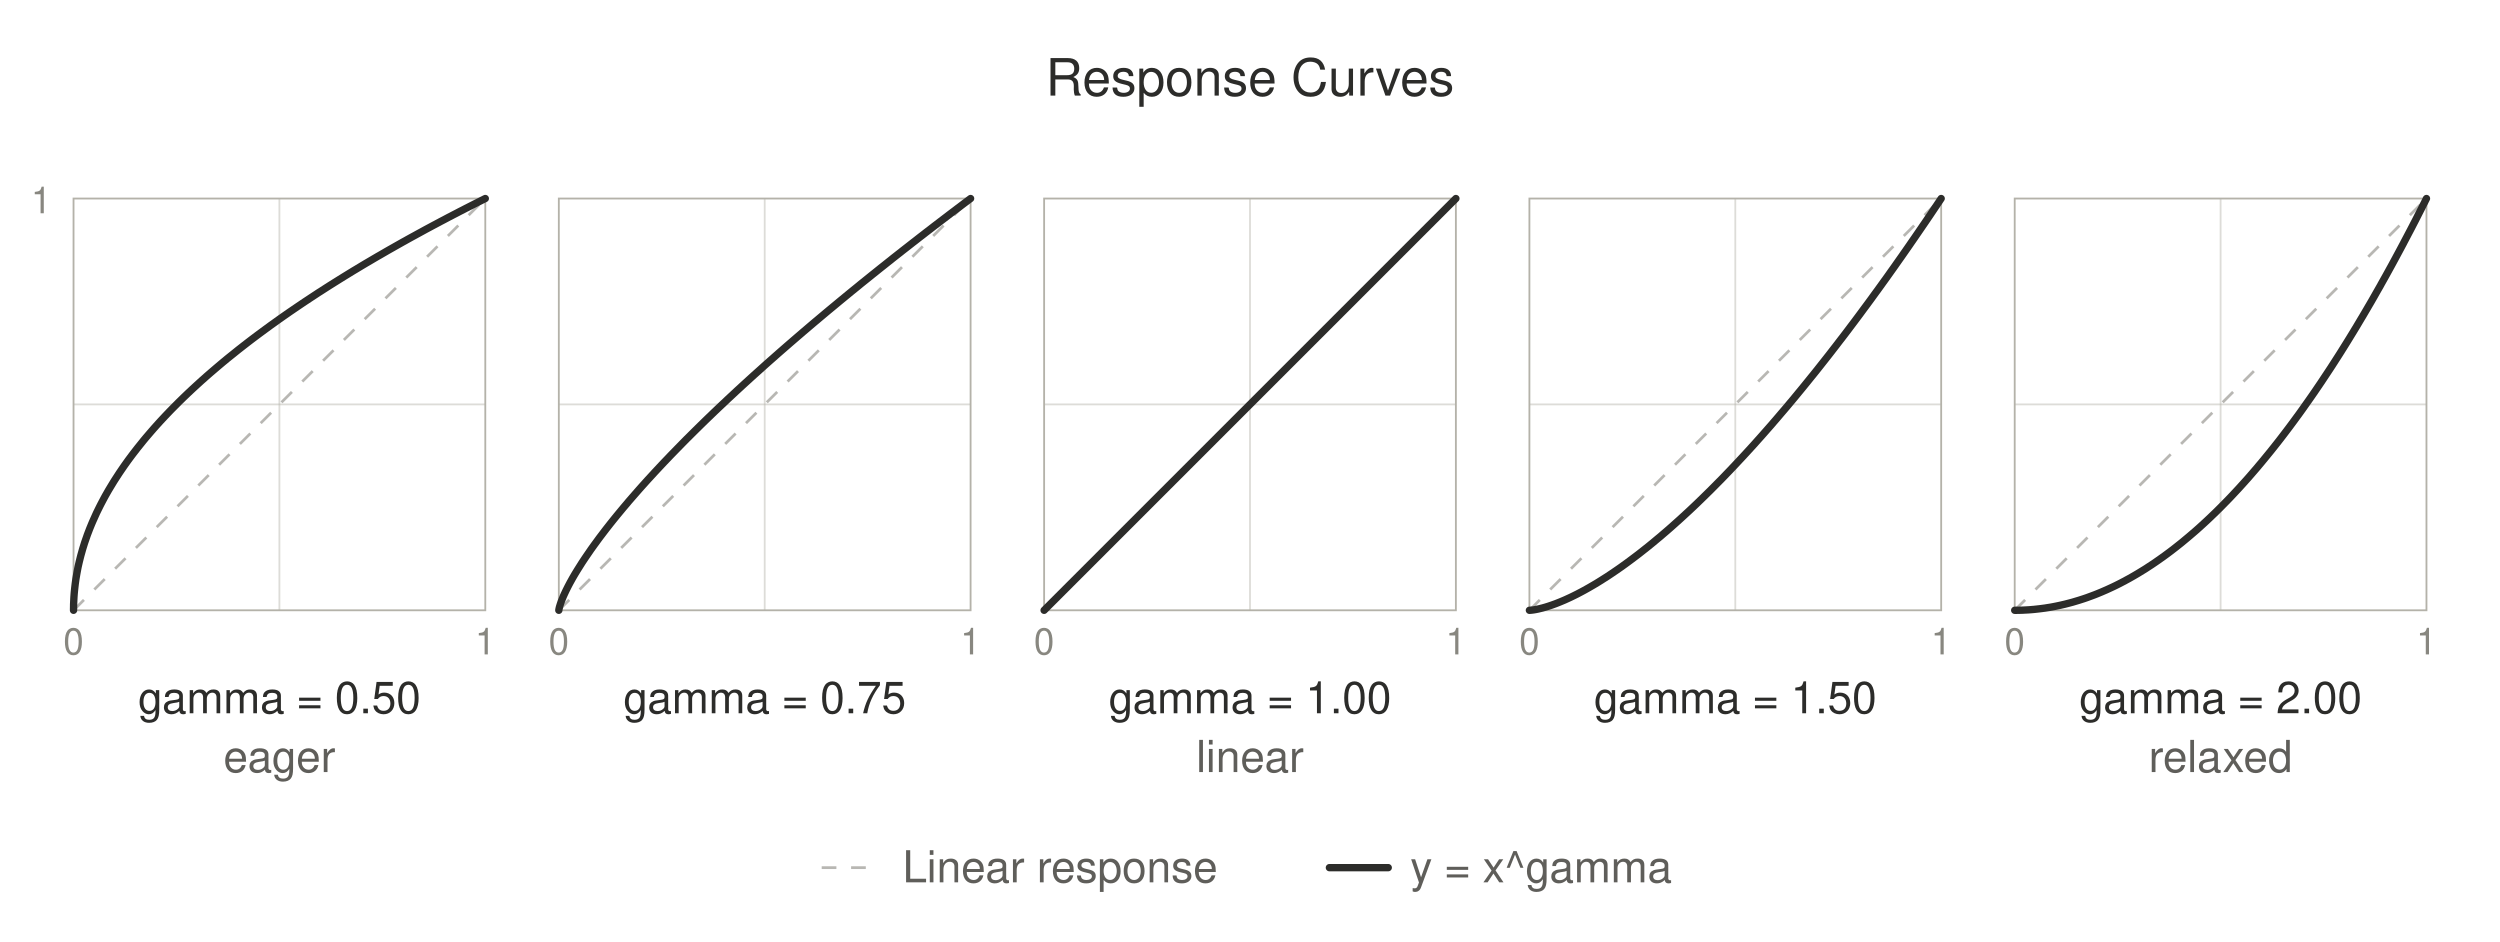
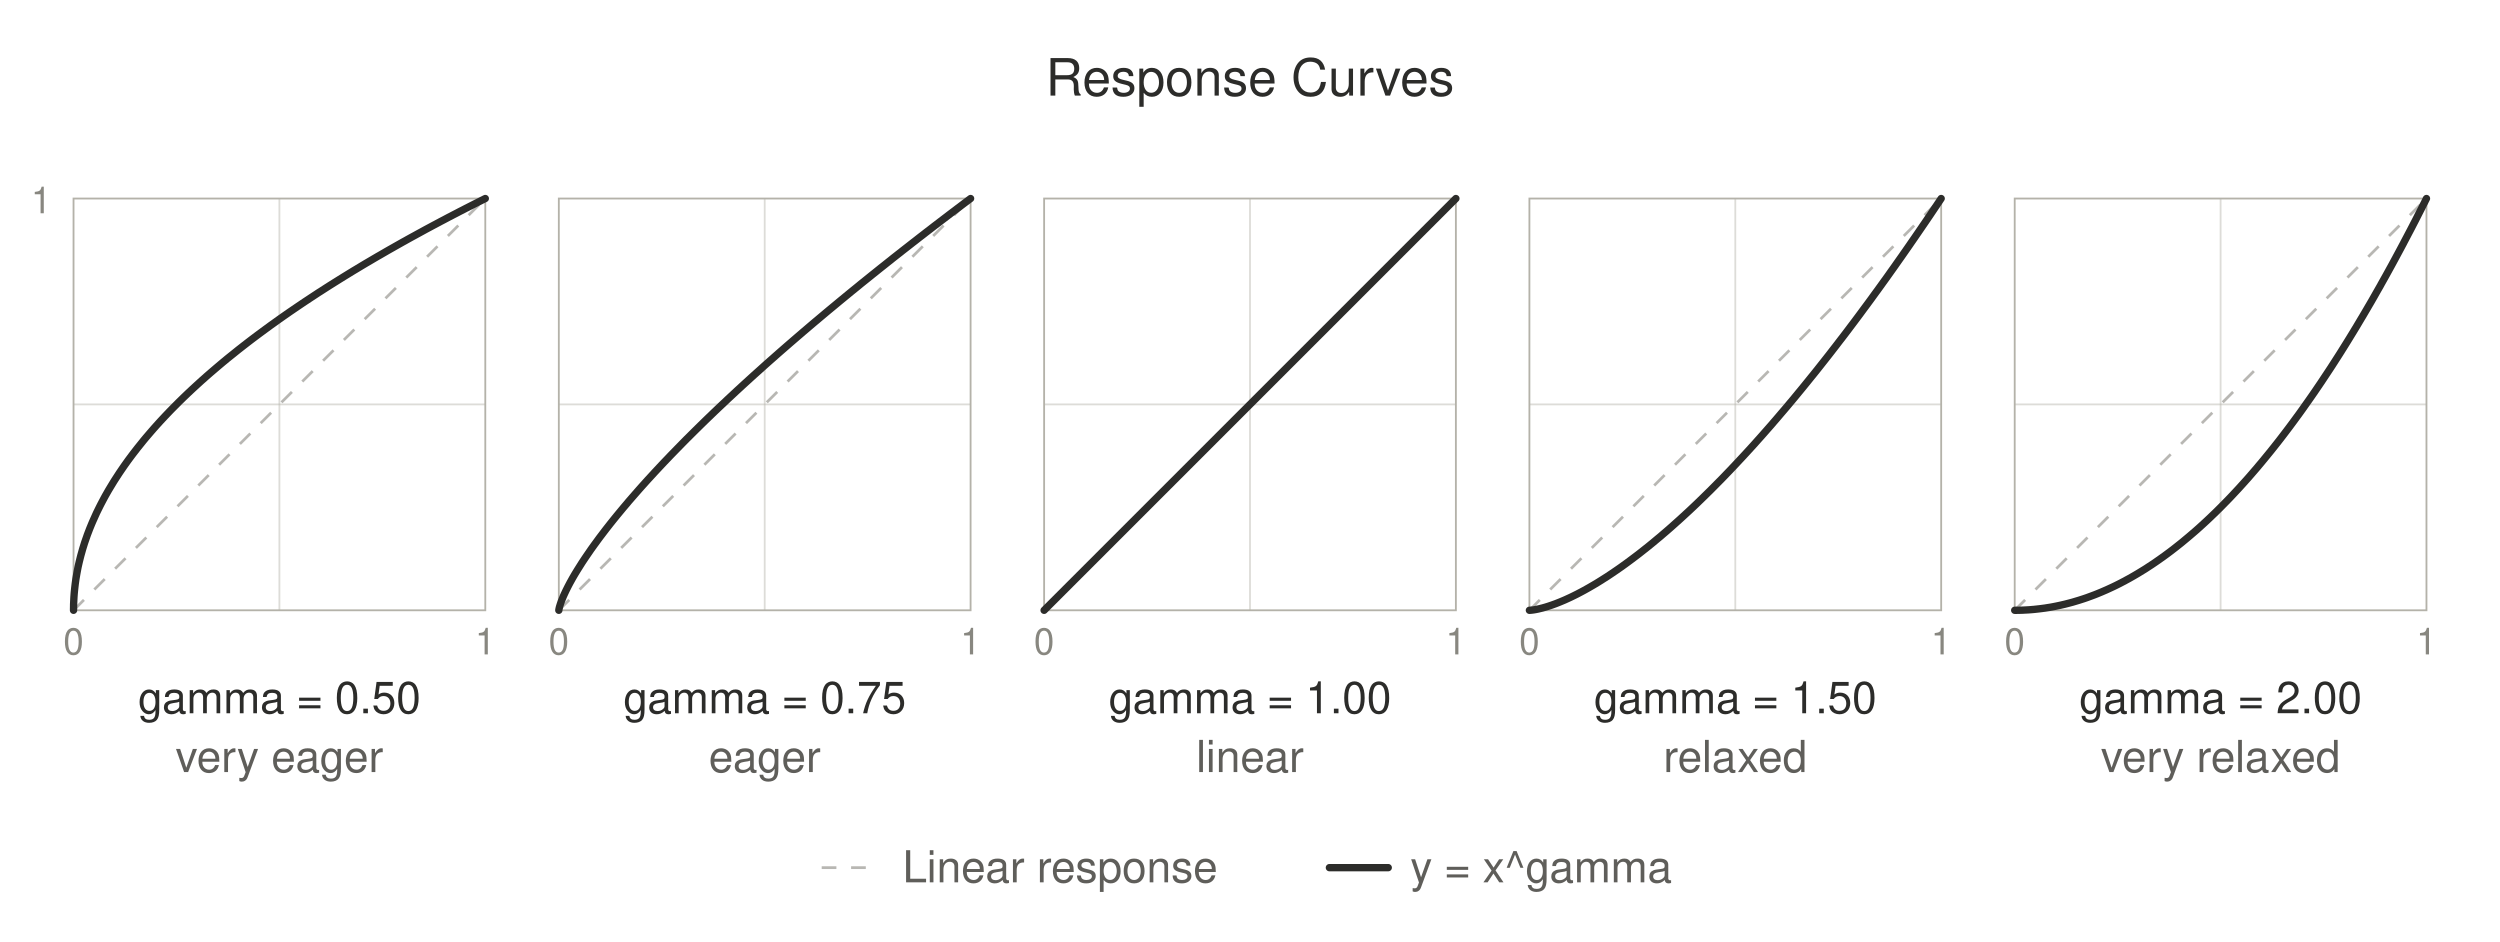
<svg xmlns="http://www.w3.org/2000/svg" width="680" height="256" viewBox="0 0 680 256" role="img" aria-label="Gamma response curves for five exponents">
  <style>
  text  { font-family: -apple-system, BlinkMacSystemFont, "Segoe UI", Helvetica, Arial, sans-serif; }
  .title { font-size: 14px; font-weight: 500; fill: #2C2C2A; }
  .caption { font-size: 12px; font-weight: 500; fill: #2C2C2A; }
  .label { font-size: 12px; font-weight: 400; fill: #5F5E5A; }
  .tick  { font-size: 10px; font-weight: 400; fill: #888780; }
  .axis  { fill: none; stroke: #B4B2A9; stroke-width: 0.5; }
  .grid  { stroke: #B4B2A9; stroke-width: 0.5; opacity: 0.45; }
  .hair  { fill: none; stroke: #888780; stroke-width: 0.75; stroke-dasharray: 4 4; opacity: 0.6; }
  .curve { fill: none; stroke: #2C2C2A; stroke-width: 2; stroke-linecap: round; stroke-linejoin: round; }
  .key-c { fill: none; stroke: #2C2C2A; stroke-width: 2; stroke-linecap: round; }
</style>
  <text class="title" x="340" y="26" text-anchor="middle">Response Curves</text>
  <g transform="translate(0,24)">
    <rect class="axis" x="20" y="30" width="112" height="112" />
    <line class="grid" x1="76" y1="30" x2="76" y2="142" />
    <line class="grid" x1="20" y1="86" x2="132" y2="86" />
    <line class="hair" x1="20" y1="142" x2="132" y2="30" />
    <path class="curve" d="M20.00,142.00L20.00,141.68L20.01,141.10L20.02,140.35L20.06,139.47L20.11,138.46L20.19,137.34L20.31,136.13L20.46,134.83L20.65,133.45L20.90,131.98L21.19,130.44L21.24,130.19L21.55,128.83L21.97,127.15L22.46,125.41L22.49,125.30L23.02,123.60L23.67,121.73L23.73,121.55L24.40,119.80L24.98,118.39L25.23,117.81L26.15,115.76L26.22,115.60L26.59,114.84L27.17,113.67L27.47,113.08L28.30,111.51L28.71,110.76L29.54,109.31L29.96,108.61L30.90,107.06L31.20,106.58L32.39,104.75L32.44,104.67L32.91,103.98L33.69,102.84L34.00,102.40L34.93,101.10L35.75,100.00L36.18,99.43L37.42,97.83L37.64,97.56L38.67,96.28L38.97,95.90L39.67,95.06L39.91,94.78L41.16,93.32L41.85,92.53L42.40,91.91L43.64,90.54L44.19,89.95L44.79,89.31L44.89,89.20L46.13,87.90L46.69,87.32L47.38,86.63L48.62,85.38L49.36,84.66L49.87,84.16L50.35,83.70L51.11,82.97L52.20,81.95L52.36,81.80L53.60,80.66L54.84,79.53L55.22,79.20L55.68,78.79L56.09,78.42L57.33,77.34L58.42,76.41L58.58,76.27L59.82,75.22L60.76,74.43L61.07,74.18L61.80,73.57L62.31,73.16L63.56,72.16L64.80,71.16L65.39,70.70L65.62,70.52L66.04,70.19L67.29,69.22L68.53,68.27L69.17,67.79L69.78,67.33L70.25,66.98L71.02,66.41L72.27,65.49L73.15,64.85L73.51,64.58L74.66,63.76L74.76,63.69L76.00,62.80L77.24,61.93L77.34,61.86L78.49,61.06L78.85,60.81L79.73,60.21L80.98,59.36L81.75,58.84L82.22,58.52L82.83,58.11L83.47,57.69L84.71,56.87L85.96,56.05L86.38,55.77L86.61,55.62L87.20,55.25L88.44,54.45L89.69,53.65L90.20,53.33L90.93,52.87L91.24,52.68L92.18,52.09L93.42,51.32L93.58,51.22L94.67,50.55L95.91,49.79L96.32,49.54L96.78,49.27L97.16,49.04L98.40,48.29L99.64,47.55L99.80,47.46L100.89,46.82L101.65,46.37L102.13,46.09L102.64,45.79L103.38,45.37L104.62,44.65L105.31,44.25L105.87,43.93L107.11,43.23L107.21,43.17L107.81,42.83L108.36,42.52L109.60,41.82L110.15,41.52L110.84,41.13L112.09,40.44L112.33,40.31L113.03,39.93L113.33,39.76L114.36,39.20L114.58,39.08L115.82,38.40L116.25,38.17L117.07,37.73L118.00,37.23L118.31,37.07L119.09,36.65L119.56,36.41L119.61,36.37L120.80,35.75L121.10,35.59L122.04,35.09L122.46,34.88L123.29,34.44L123.70,34.23L124.53,33.80L124.83,33.64L125.41,33.34L125.78,33.16L125.85,33.12L126.77,32.64L127.02,32.52L127.60,32.22L128.27,31.88L128.33,31.85L128.98,31.52L129.51,31.25L129.54,31.24L130.03,30.99L130.45,30.78L130.76,30.62L130.81,30.60L131.10,30.45L131.35,30.33L131.54,30.23L131.69,30.15L131.81,30.10L131.89,30.06L131.94,30.03L131.98,30.01L131.99,30.00L132.00,30.00L132.00,30.00" />
    <text class="tick" x="20" y="154" text-anchor="middle">0</text>
    <text class="tick" x="132" y="154" text-anchor="middle">1</text>
    <text class="tick" x="14" y="34" text-anchor="end">1</text>
    <text class="caption" x="76" y="170" text-anchor="middle">gamma = 0.50</text>
-     <text class="label" x="76" y="186" text-anchor="middle">eager</text>
+     <text class="label" x="76" y="186" text-anchor="middle">very eager</text>
+     <text class="label" x="208" y="186" text-anchor="middle">eager</text>
    <rect class="axis" x="152" y="30" width="112" height="112" />
    <line class="grid" x1="208" y1="30" x2="208" y2="142" />
    <line class="grid" x1="152" y1="86" x2="264" y2="86" />
    <line class="hair" x1="152" y1="142" x2="264" y2="30" />
    <path class="curve" d="M152.00,142.00L152.00,141.98L152.01,141.92L152.02,141.80L152.06,141.62L152.11,141.37L152.19,141.05L152.31,140.66L152.46,140.19L152.65,139.64L152.90,139.00L153.19,138.29L153.24,138.17L153.55,137.48L153.97,136.59L154.46,135.61L154.49,135.55L155.02,134.54L155.67,133.37L155.73,133.26L156.40,132.11L156.98,131.16L157.23,130.76L158.15,129.30L158.22,129.18L158.59,128.62L159.17,127.75L159.47,127.31L160.30,126.10L160.71,125.50L161.54,124.34L161.96,123.77L162.90,122.48L163.20,122.08L164.39,120.52L164.44,120.45L164.91,119.84L165.69,118.85L166.00,118.45L166.93,117.29L167.75,116.28L168.18,115.76L169.42,114.26L169.64,114.00L170.67,112.79L170.97,112.42L171.67,111.62L171.91,111.34L173.16,109.91L173.85,109.12L174.40,108.50L175.64,107.12L176.19,106.51L176.79,105.86L176.89,105.75L178.13,104.40L178.69,103.80L179.38,103.06L180.62,101.74L181.36,100.97L181.87,100.44L182.35,99.93L183.11,99.15L184.20,98.03L184.36,97.87L185.60,96.60L186.84,95.34L187.22,94.97L187.68,94.51L188.09,94.10L189.33,92.87L190.42,91.80L190.58,91.64L191.82,90.43L192.76,89.52L193.07,89.23L193.80,88.52L194.31,88.03L195.56,86.84L196.80,85.67L197.39,85.12L197.62,84.90L198.04,84.50L199.29,83.34L200.53,82.18L201.17,81.60L201.78,81.03L202.25,80.60L203.02,79.90L204.27,78.76L205.15,77.96L205.51,77.64L206.66,76.61L206.76,76.52L208.00,75.40L209.24,74.30L209.34,74.21L210.49,73.20L210.85,72.88L211.73,72.10L212.98,71.01L213.75,70.34L214.22,69.93L214.83,69.40L215.47,68.85L216.71,67.78L217.96,66.71L218.38,66.34L218.61,66.15L219.20,65.65L220.44,64.59L221.69,63.53L222.20,63.11L222.93,62.49L223.24,62.23L224.18,61.44L225.42,60.40L225.58,60.27L226.67,59.37L227.91,58.34L228.32,58.00L228.78,57.62L229.16,57.31L230.40,56.29L231.64,55.27L231.80,55.14L232.89,54.26L233.65,53.64L234.13,53.24L234.64,52.83L235.38,52.24L236.62,51.24L237.31,50.68L237.87,50.24L239.11,49.24L239.21,49.16L239.81,48.68L240.36,48.25L241.60,47.26L242.15,46.83L242.84,46.27L244.09,45.29L244.33,45.10L245.03,44.56L245.33,44.31L246.36,43.51L246.58,43.34L247.82,42.37L248.25,42.03L249.07,41.40L250.00,40.67L250.31,40.43L251.09,39.83L251.56,39.47L251.61,39.42L252.80,38.51L253.10,38.28L254.04,37.55L254.46,37.23L255.29,36.60L255.70,36.28L256.53,35.65L256.83,35.42L257.41,34.98L257.78,34.70L257.85,34.64L258.77,33.94L259.02,33.75L259.60,33.32L260.27,32.81L260.33,32.76L260.98,32.28L261.51,31.87L261.54,31.85L262.03,31.48L262.45,31.16L262.76,30.93L262.81,30.90L263.10,30.67L263.35,30.49L263.54,30.34L263.69,30.23L263.81,30.15L263.89,30.08L263.94,30.04L263.98,30.02L263.99,30.01L264.00,30.00L264.00,30.00" />
    <text class="tick" x="152" y="154" text-anchor="middle">0</text>
    <text class="tick" x="264" y="154" text-anchor="middle">1</text>
    <text class="caption" x="208" y="170" text-anchor="middle">gamma = 0.75</text>
    <rect class="axis" x="284" y="30" width="112" height="112" />
    <line class="grid" x1="340" y1="30" x2="340" y2="142" />
    <line class="grid" x1="284" y1="86" x2="396" y2="86" />
    <line class="hair" x1="284" y1="142" x2="396" y2="30" />
    <path class="curve" d="M284.00,142.00L284.00,142.00L284.01,141.99L284.02,141.98L284.06,141.94L284.11,141.89L284.19,141.81L284.31,141.69L284.46,141.54L284.65,141.35L284.90,141.10L285.19,140.81L285.24,140.76L285.55,140.45L285.97,140.03L286.46,139.54L286.49,139.51L287.02,138.98L287.67,138.33L287.73,138.27L288.40,137.60L288.98,137.02L289.23,136.77L290.15,135.85L290.22,135.78L290.59,135.41L291.17,134.83L291.47,134.53L292.30,133.70L292.71,133.29L293.54,132.46L293.96,132.04L294.90,131.10L295.20,130.80L296.39,129.61L296.44,129.56L296.91,129.09L297.69,128.31L298.00,128.00L298.93,127.07L299.75,126.25L300.18,125.82L301.42,124.58L301.64,124.36L302.67,123.33L302.97,123.03L303.67,122.33L303.91,122.09L305.16,120.84L305.85,120.15L306.40,119.60L307.64,118.36L308.19,117.81L308.79,117.21L308.89,117.11L310.13,115.87L310.69,115.31L311.38,114.62L312.62,113.38L313.36,112.64L313.87,112.13L314.35,111.65L315.11,110.89L316.20,109.80L316.36,109.64L317.60,108.40L318.84,107.16L319.22,106.78L319.68,106.32L320.09,105.91L321.33,104.67L322.42,103.58L322.58,103.42L323.82,102.18L324.76,101.24L325.07,100.93L325.80,100.20L326.31,99.69L327.56,98.44L328.80,97.20L329.39,96.61L329.62,96.38L330.04,95.96L331.29,94.71L332.53,93.47L333.17,92.83L333.78,92.22L334.25,91.75L335.02,90.98L336.27,89.73L337.15,88.85L337.51,88.49L338.66,87.34L338.76,87.24L340.00,86.00L341.24,84.76L341.34,84.66L342.49,83.51L342.85,83.15L343.73,82.27L344.98,81.02L345.75,80.25L346.22,79.78L346.83,79.17L347.47,78.53L348.71,77.29L349.96,76.04L350.38,75.62L350.61,75.39L351.20,74.80L352.44,73.56L353.69,72.31L354.20,71.80L354.93,71.07L355.24,70.76L356.18,69.82L357.42,68.58L357.58,68.42L358.67,67.33L359.91,66.09L360.32,65.68L360.78,65.22L361.16,64.84L362.40,63.60L363.64,62.36L363.80,62.20L364.89,61.11L365.65,60.35L366.13,59.87L366.64,59.36L367.38,58.62L368.62,57.38L369.31,56.69L369.87,56.13L371.11,54.89L371.21,54.79L371.81,54.19L372.36,53.64L373.60,52.40L374.15,51.85L374.84,51.16L376.09,49.91L376.33,49.67L377.03,48.97L377.33,48.67L378.36,47.64L378.58,47.42L379.82,46.18L380.25,45.75L381.07,44.93L382.00,44.00L382.31,43.69L383.09,42.91L383.56,42.44L383.61,42.39L384.80,41.20L385.10,40.90L386.04,39.96L386.46,39.54L387.29,38.71L387.70,38.30L388.53,37.47L388.83,37.17L389.41,36.59L389.78,36.22L389.85,36.15L390.77,35.23L391.02,34.98L391.60,34.40L392.27,33.73L392.33,33.67L392.98,33.02L393.51,32.49L393.54,32.46L394.03,31.97L394.45,31.55L394.76,31.24L394.81,31.19L395.10,30.90L395.35,30.65L395.54,30.46L395.69,30.31L395.81,30.19L395.89,30.11L395.94,30.06L395.98,30.02L395.99,30.01L396.00,30.00L396.00,30.00" />
    <text class="tick" x="284" y="154" text-anchor="middle">0</text>
    <text class="tick" x="396" y="154" text-anchor="middle">1</text>
    <text class="caption" x="340" y="170" text-anchor="middle">gamma = 1.00</text>
    <text class="label" x="340" y="186" text-anchor="middle">linear</text>
    <rect class="axis" x="416" y="30" width="112" height="112" />
    <line class="grid" x1="472" y1="30" x2="472" y2="142" />
    <line class="grid" x1="416" y1="86" x2="528" y2="86" />
    <line class="hair" x1="416" y1="142" x2="528" y2="30" />
    <path class="curve" d="M416.00,142.00L416.00,142.00L416.01,142.00L416.02,142.00L416.06,142.00L416.11,142.00L416.19,141.99L416.31,141.98L416.46,141.97L416.65,141.95L416.90,141.92L417.19,141.88L417.24,141.87L417.55,141.82L417.97,141.74L418.46,141.64L418.49,141.63L419.02,141.50L419.67,141.34L419.73,141.32L420.40,141.13L420.98,140.95L421.23,140.87L422.15,140.56L422.22,140.53L422.59,140.40L423.17,140.19L423.47,140.07L424.30,139.74L424.71,139.57L425.54,139.22L425.96,139.03L426.90,138.60L427.20,138.46L428.39,137.88L428.44,137.85L428.91,137.62L429.69,137.21L430.00,137.05L430.93,136.55L431.75,136.09L432.18,135.85L433.42,135.13L433.64,135.00L434.67,134.38L434.97,134.19L435.67,133.76L435.91,133.60L437.16,132.81L437.85,132.35L438.40,131.98L439.64,131.14L440.19,130.76L440.79,130.34L440.89,130.27L442.13,129.38L442.69,128.97L443.38,128.46L444.62,127.53L445.36,126.97L445.87,126.58L446.35,126.20L447.11,125.60L448.20,124.74L448.36,124.61L449.60,123.60L450.84,122.56L451.22,122.25L451.68,121.87L452.09,121.51L453.33,120.45L454.42,119.50L454.58,119.36L455.82,118.25L456.76,117.41L457.07,117.13L457.80,116.46L458.31,115.99L459.56,114.84L460.80,113.67L461.39,113.11L461.62,112.89L462.04,112.48L463.29,111.27L464.53,110.05L465.17,109.43L465.78,108.81L466.25,108.34L467.02,107.56L468.27,106.30L469.15,105.39L469.51,105.01L470.66,103.82L470.76,103.71L472.00,102.40L473.24,101.07L473.34,100.97L474.49,99.73L474.85,99.34L475.73,98.38L476.98,97.01L477.75,96.15L478.22,95.62L478.83,94.94L479.47,94.22L480.71,92.81L481.96,91.39L482.38,90.89L482.61,90.63L483.20,89.95L484.44,88.49L485.69,87.03L486.20,86.43L486.93,85.55L487.24,85.19L488.18,84.06L489.42,82.55L489.58,82.36L490.67,81.03L491.91,79.50L492.32,78.99L492.78,78.42L493.16,77.96L494.40,76.41L495.64,74.84L495.80,74.64L496.89,73.26L497.65,72.29L498.13,71.67L498.64,71.01L499.38,70.06L500.62,68.44L501.31,67.55L501.87,66.82L503.11,65.18L503.21,65.04L503.81,64.25L504.36,63.52L505.60,61.86L506.15,61.12L506.84,60.18L508.09,58.50L508.33,58.17L509.03,57.22L509.33,56.80L510.36,55.38L510.58,55.09L511.82,53.37L512.25,52.77L513.07,51.64L514.00,50.33L514.31,49.89L515.09,48.80L515.56,48.14L515.61,48.06L516.80,46.37L517.10,45.95L518.04,44.60L518.46,44.00L519.29,42.81L519.70,42.21L520.53,41.01L520.83,40.58L521.41,39.73L521.78,39.20L521.85,39.09L522.77,37.75L523.02,37.38L523.60,36.54L524.27,35.55L524.33,35.46L524.98,34.51L525.51,33.71L525.54,33.67L526.03,32.94L526.45,32.31L526.76,31.86L526.81,31.78L527.10,31.34L527.35,30.98L527.54,30.69L527.69,30.46L527.81,30.29L527.89,30.17L527.94,30.09L527.98,30.04L527.99,30.01L528.00,30.00L528.00,30.00" />
    <text class="tick" x="416" y="154" text-anchor="middle">0</text>
    <text class="tick" x="528" y="154" text-anchor="middle">1</text>
    <text class="caption" x="472" y="170" text-anchor="middle">gamma = 1.50</text>
    <rect class="axis" x="548" y="30" width="112" height="112" />
    <line class="grid" x1="604" y1="30" x2="604" y2="142" />
    <line class="grid" x1="548" y1="86" x2="660" y2="86" />
    <line class="hair" x1="548" y1="142" x2="660" y2="30" />
    <path class="curve" d="M548.00,142.00L548.00,142.00L548.01,142.00L548.02,142.00L548.06,142.00L548.11,142.00L548.19,142.00L548.31,142.00L548.46,142.00L548.65,142.00L548.90,141.99L549.19,141.99L549.24,141.99L549.55,141.98L549.97,141.97L550.46,141.95L550.49,141.94L551.02,141.92L551.67,141.88L551.73,141.88L552.40,141.83L552.98,141.78L553.23,141.76L554.15,141.66L554.22,141.65L554.59,141.61L555.17,141.54L555.47,141.50L556.30,141.39L556.71,141.32L557.54,141.19L557.96,141.12L558.90,140.94L559.20,140.88L560.39,140.63L560.44,140.62L560.91,140.51L561.69,140.33L562.00,140.25L562.93,140.01L563.75,139.79L564.18,139.66L565.42,139.29L565.64,139.22L566.67,138.89L566.97,138.79L567.67,138.55L567.91,138.46L569.16,138.00L569.85,137.74L570.40,137.52L571.64,137.01L572.19,136.77L572.79,136.51L572.89,136.47L574.13,135.90L574.69,135.64L575.38,135.31L576.62,134.69L577.36,134.30L577.87,134.04L578.35,133.77L579.11,133.36L580.20,132.74L580.36,132.65L581.60,131.92L582.84,131.16L583.22,130.93L583.68,130.64L584.09,130.37L585.33,129.56L586.42,128.82L586.58,128.71L587.82,127.84L588.76,127.17L589.07,126.94L589.80,126.40L590.31,126.02L591.56,125.06L592.80,124.08L593.39,123.61L593.62,123.42L594.04,123.07L595.29,122.03L596.53,120.97L597.17,120.42L597.78,119.88L598.25,119.46L599.02,118.76L600.27,117.61L601.15,116.78L601.51,116.43L602.66,115.33L602.76,115.23L604.00,114.00L605.24,112.74L605.34,112.64L606.49,111.46L606.85,111.08L607.73,110.14L608.98,108.80L609.75,107.95L610.22,107.43L610.83,106.75L611.47,106.04L612.71,104.61L613.96,103.16L614.38,102.65L614.61,102.38L615.20,101.68L616.44,100.17L617.69,98.64L618.20,98.00L618.93,97.08L619.24,96.69L620.18,95.49L621.42,93.87L621.58,93.66L622.67,92.22L623.91,90.55L624.32,89.99L624.78,89.36L625.16,88.85L626.40,87.12L627.64,85.36L627.80,85.14L628.89,83.58L629.65,82.48L630.13,81.77L630.64,81.02L631.38,79.93L632.62,78.06L633.31,77.02L633.87,76.17L635.11,74.25L635.21,74.09L635.81,73.16L636.36,72.30L637.60,70.32L638.15,69.44L638.84,68.32L640.09,66.28L640.33,65.88L641.03,64.73L641.33,64.22L642.36,62.49L642.58,62.13L643.82,60.02L644.25,59.28L645.07,57.88L646.00,56.25L646.31,55.70L647.09,54.33L647.56,53.51L647.61,53.40L648.80,51.28L649.10,50.74L650.04,49.03L650.46,48.27L651.29,46.74L651.70,45.98L652.53,44.44L652.83,43.88L653.41,42.79L653.78,42.10L653.85,41.95L654.77,40.21L655.02,39.73L655.60,38.63L656.27,37.34L656.33,37.22L656.98,35.97L657.51,34.92L657.54,34.86L658.03,33.90L658.45,33.08L658.76,32.48L658.81,32.37L659.10,31.78L659.35,31.30L659.54,30.92L659.69,30.61L659.81,30.39L659.89,30.22L659.94,30.11L659.98,30.05L659.99,30.01L660.00,30.00L660.00,30.00" />
    <text class="tick" x="548" y="154" text-anchor="middle">0</text>
    <text class="tick" x="660" y="154" text-anchor="middle">1</text>
    <text class="caption" x="604" y="170" text-anchor="middle">gamma = 2.00</text>
-     <text class="label" x="604" y="186" text-anchor="middle">relaxed</text>
+     <text class="label" x="472" y="186" text-anchor="middle">relaxed</text>
+     <text class="label" x="604" y="186" text-anchor="middle">very relaxed</text>
    <line class="hair" x1="223.5" y1="212" x2="239.5" y2="212" />
    <text class="label" x="245.5" y="216">Linear response</text>
    <line class="key-c" x1="361.6" y1="212" x2="377.6" y2="212" />
    <text class="label" x="383.6" y="216">y = x^gamma</text>
  </g>
</svg>
